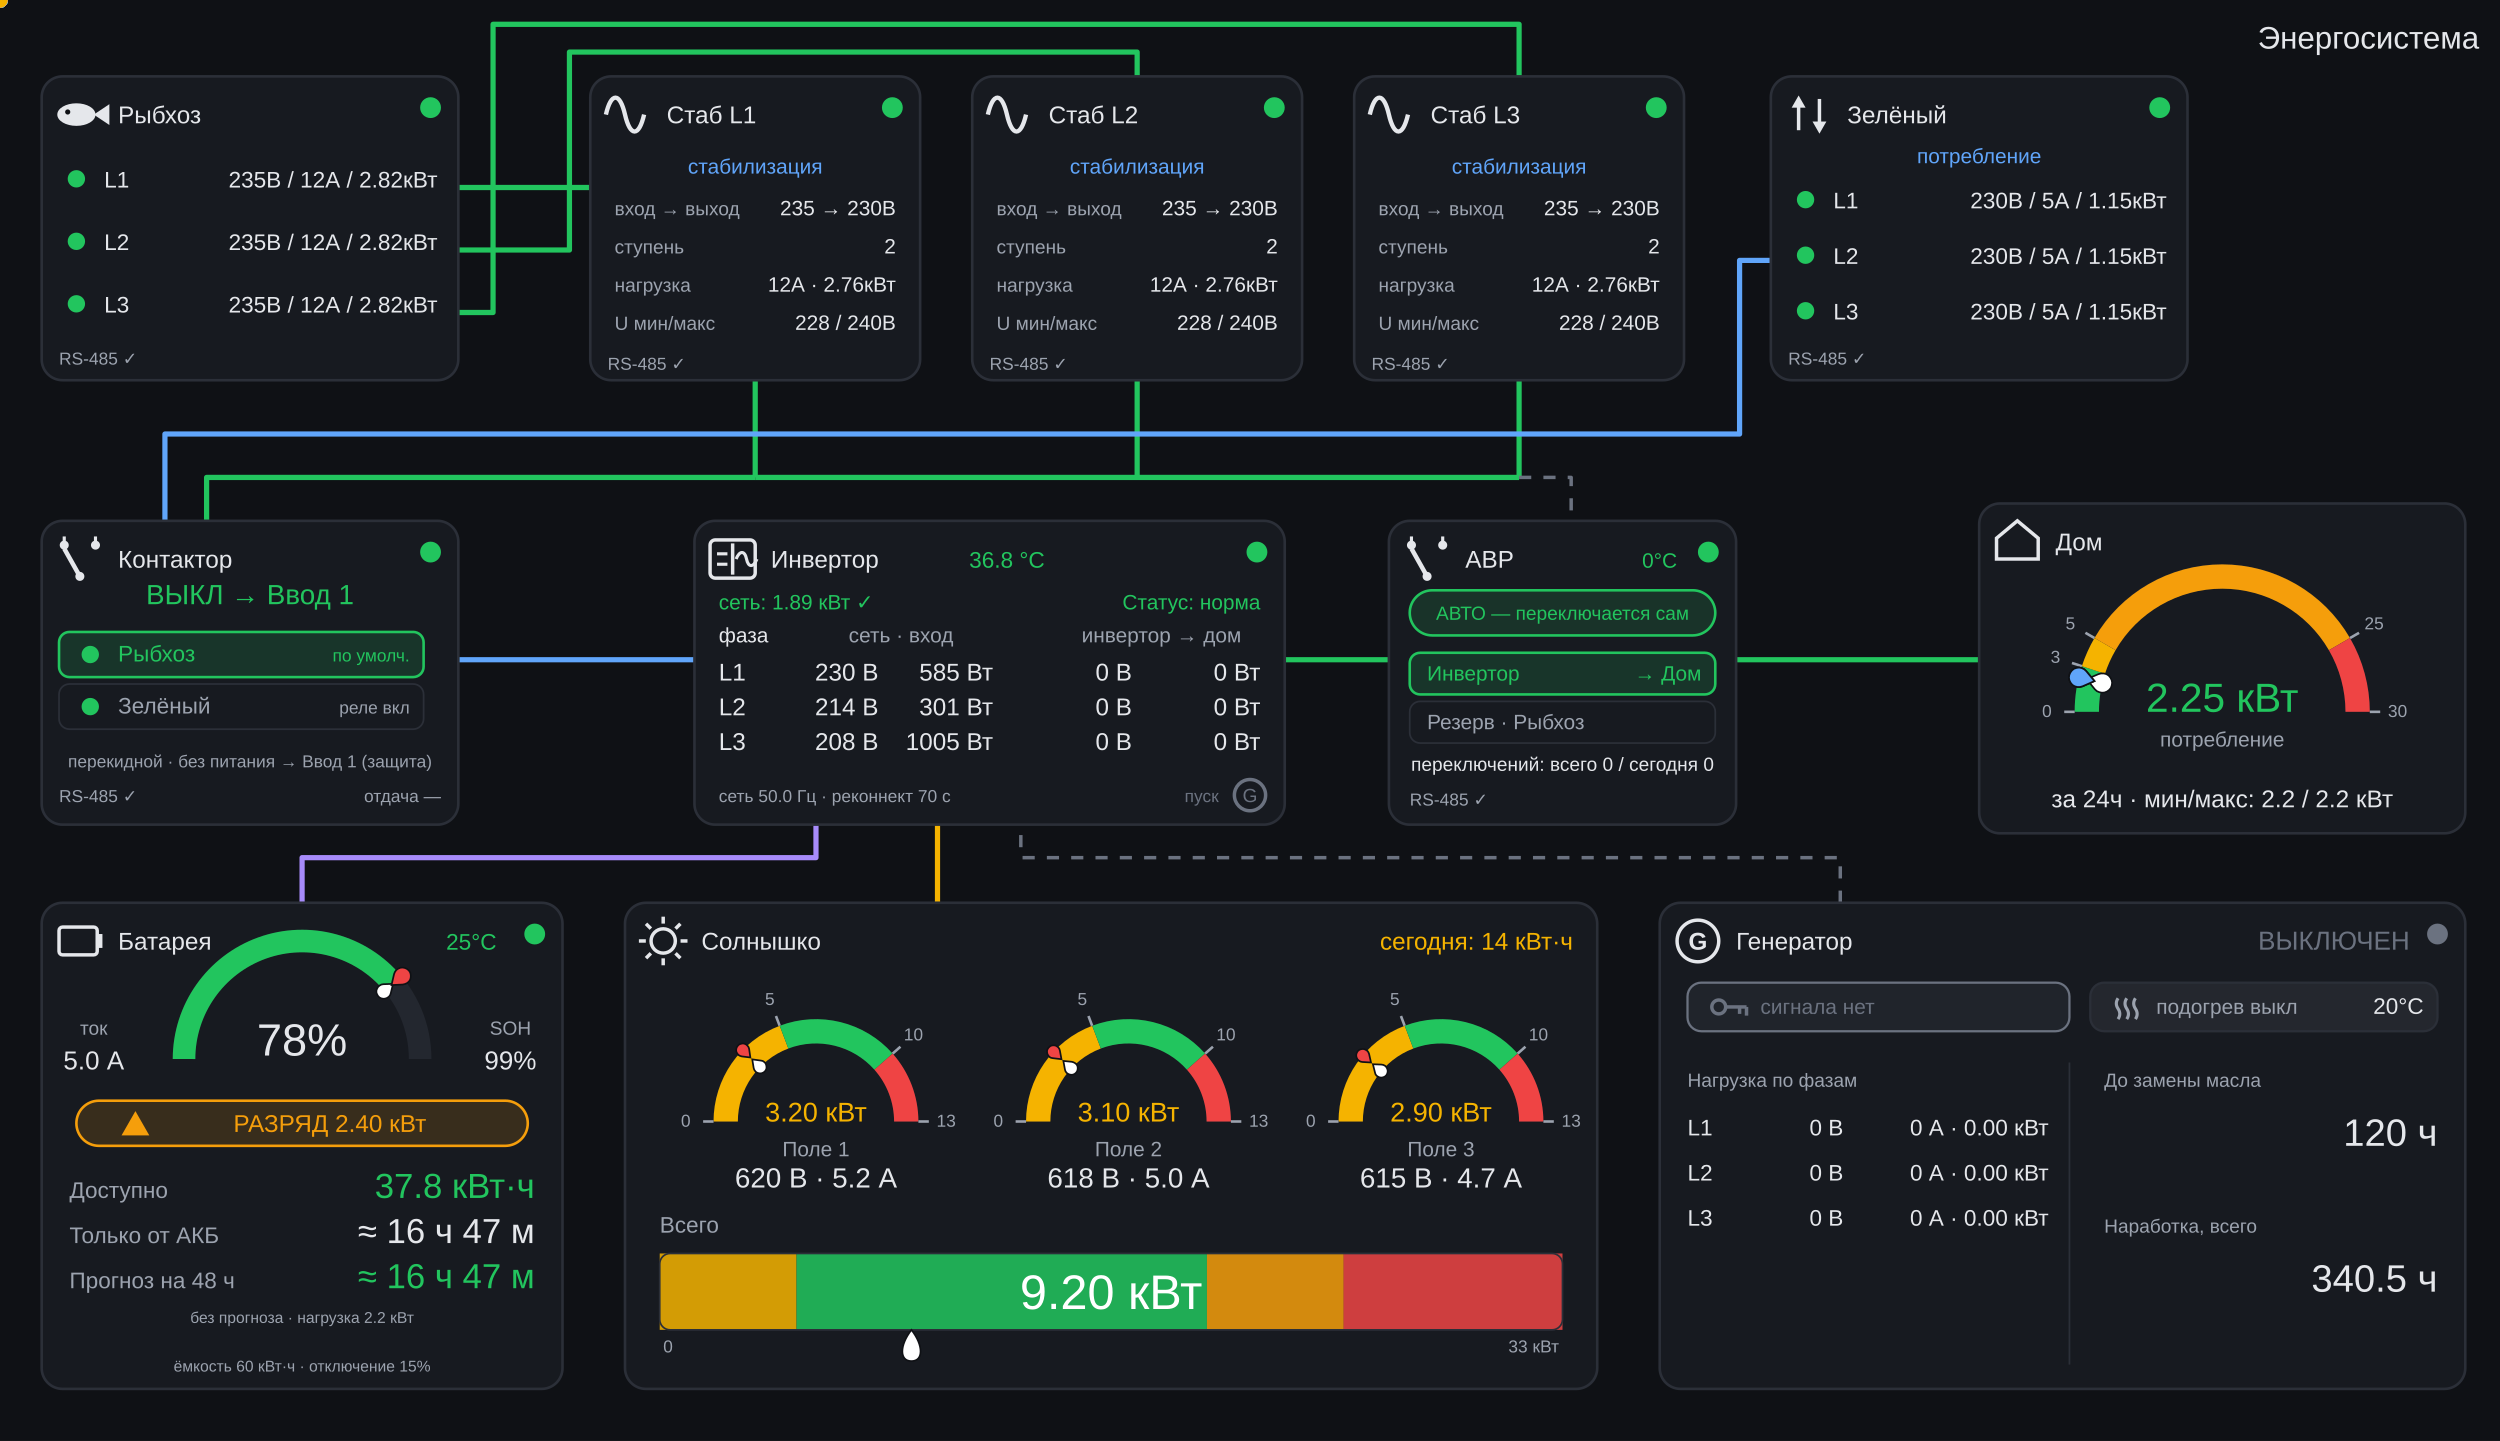
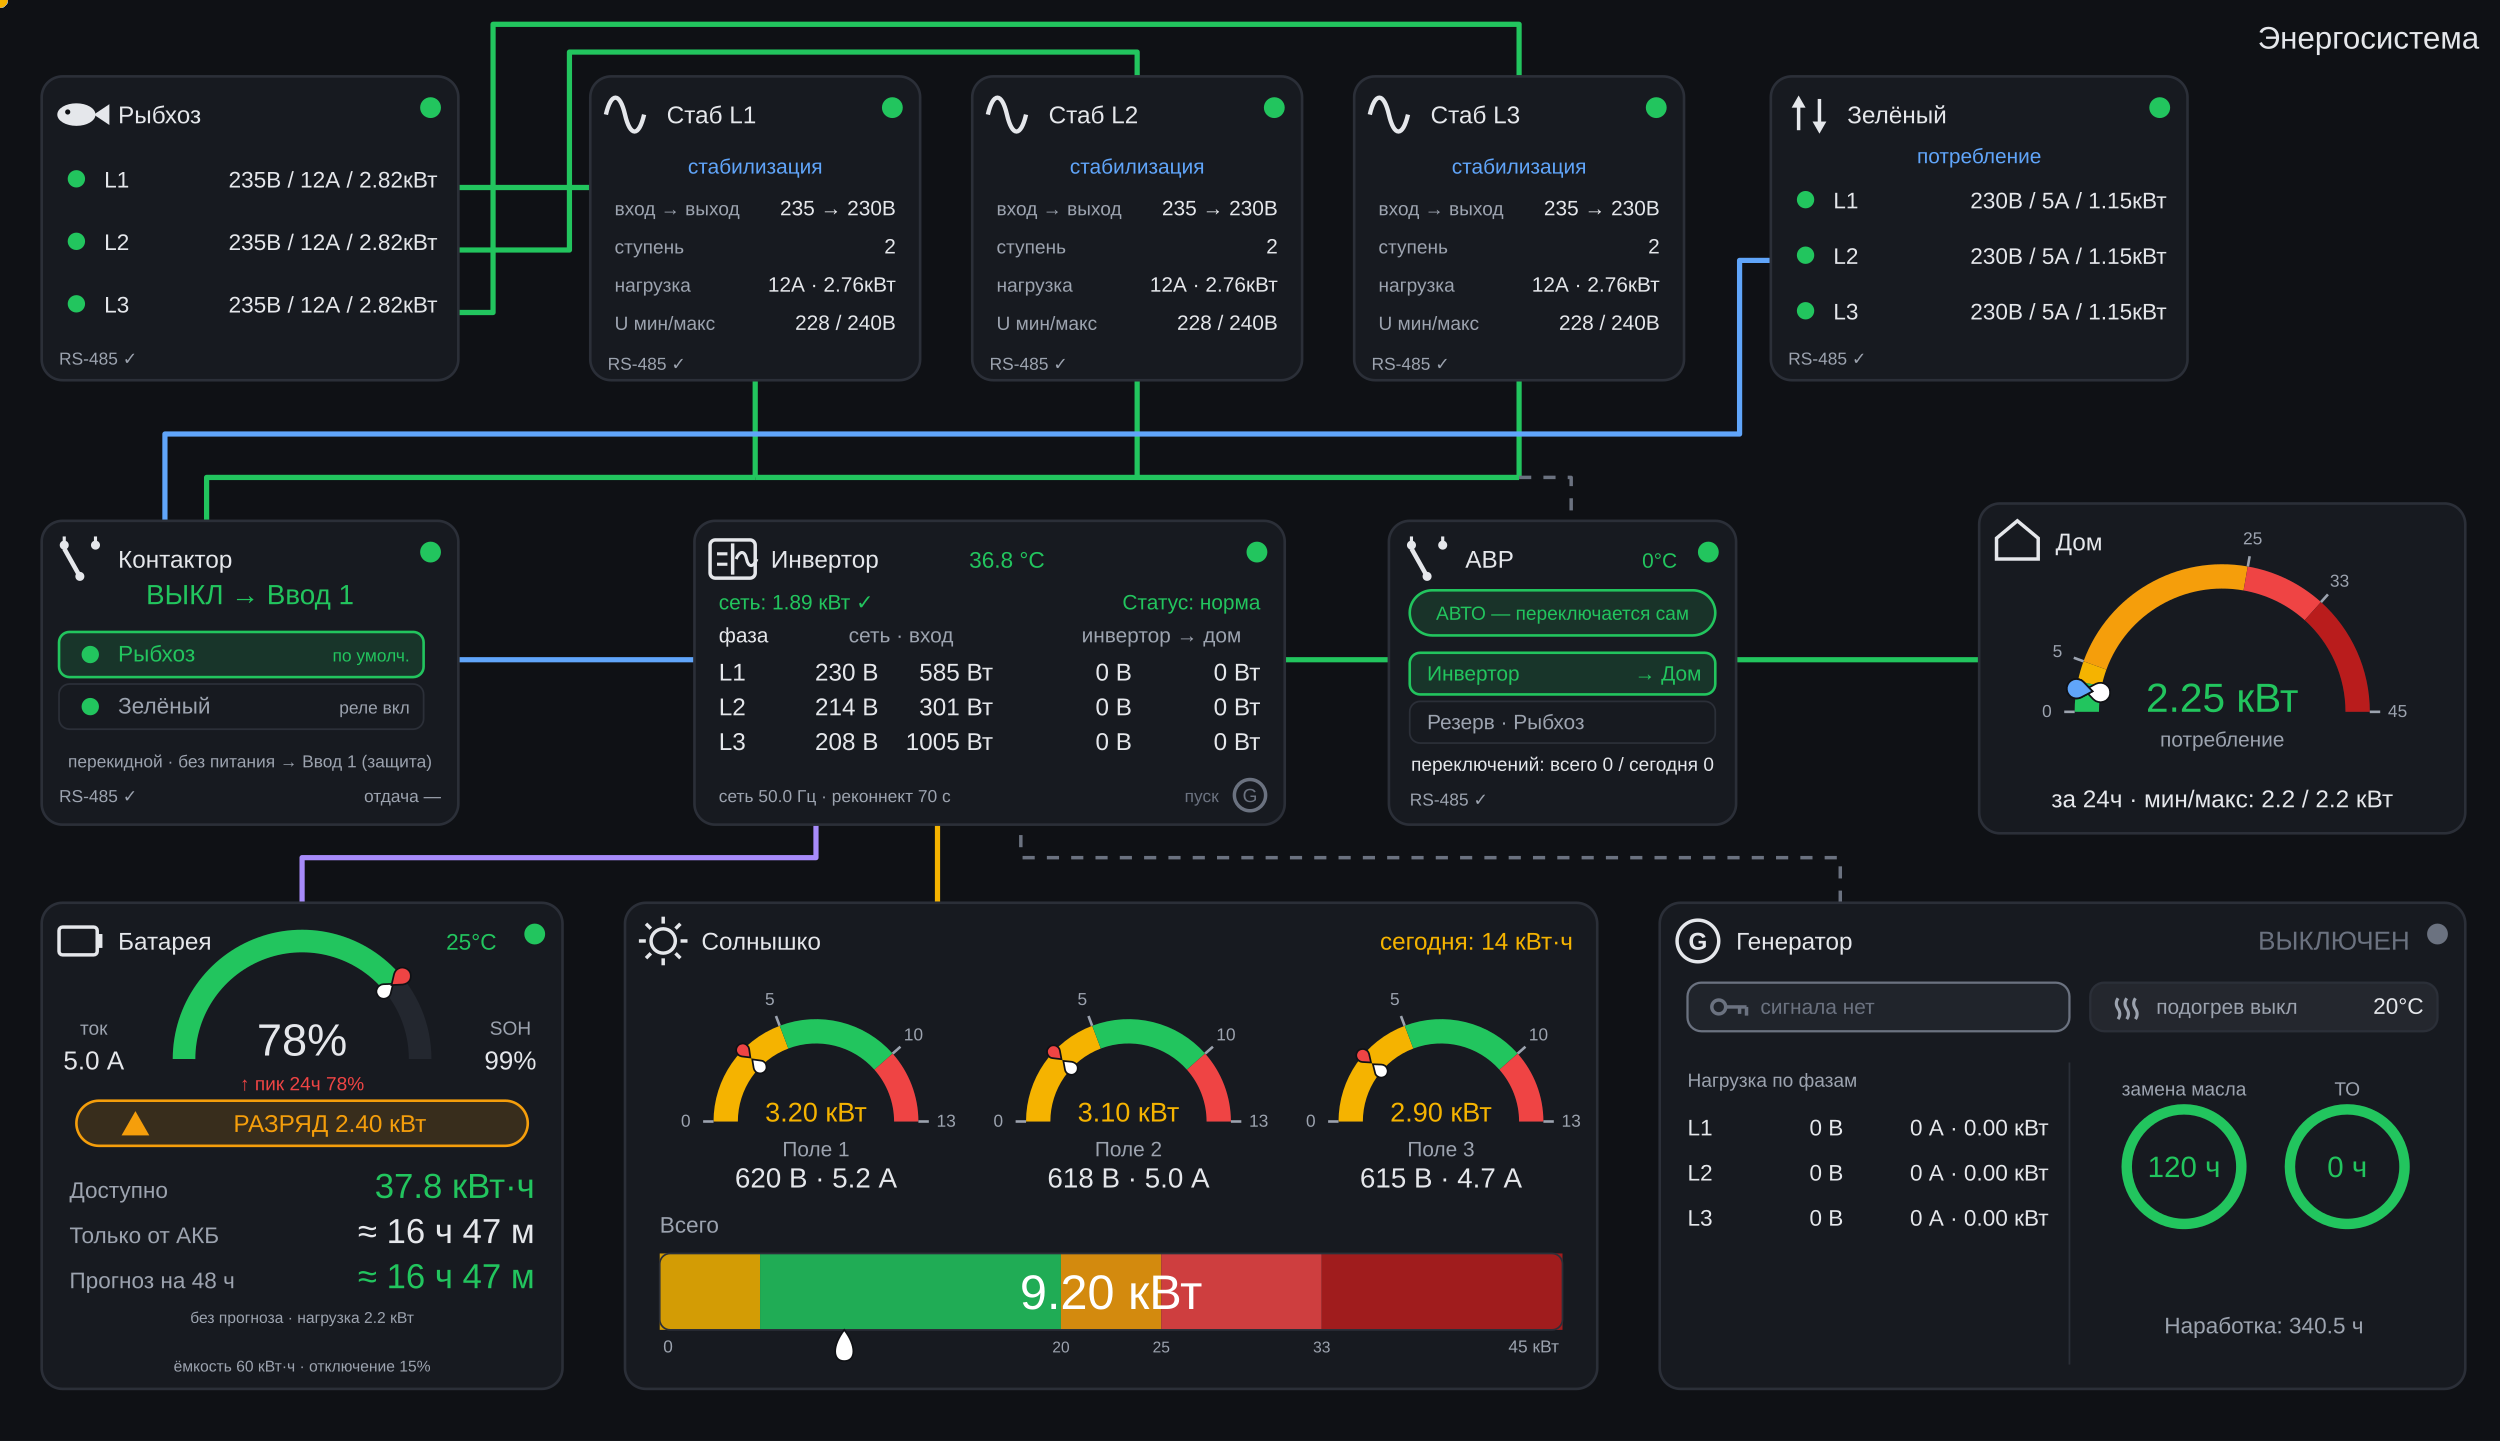
<svg xmlns="http://www.w3.org/2000/svg" viewBox="0 0 1440 830" font-family="Arial,Helvetica,sans-serif">
  <rect x="0" y="0" width="1440" height="830" fill="#0f1115" />
  <text x="1428" y="28" font-size="18" fill="#e5e7eb" text-anchor="end">Энергосистема</text>
  <polyline fill="none" stroke="#22c55e" stroke-width="3" stroke-linejoin="round" points="264,108 340,108 " />
  <circle r="4.5" fill="#22c55e">
    <animateMotion dur="1.46s" repeatCount="indefinite" begin="-0.00s" path="M 264,108 340,108" />
  </circle>
  <polyline fill="none" stroke="#22c55e" stroke-width="3" stroke-linejoin="round" points="264,144 328,144 328,30 655,30 655,44 " />
  <circle r="4.5" fill="#22c55e">
    <animateMotion dur="9.98s" repeatCount="indefinite" begin="-0.00s" path="M 264,144 328,144 328,30 655,30 655,44" />
  </circle>
  <circle r="4.5" fill="#22c55e">
    <animateMotion dur="9.98s" repeatCount="indefinite" begin="-2.00s" path="M 264,144 328,144 328,30 655,30 655,44" />
  </circle>
  <circle r="4.5" fill="#22c55e">
    <animateMotion dur="9.98s" repeatCount="indefinite" begin="-3.99s" path="M 264,144 328,144 328,30 655,30 655,44" />
  </circle>
  <circle r="4.5" fill="#22c55e">
    <animateMotion dur="9.98s" repeatCount="indefinite" begin="-5.99s" path="M 264,144 328,144 328,30 655,30 655,44" />
  </circle>
  <circle r="4.5" fill="#22c55e">
    <animateMotion dur="9.98s" repeatCount="indefinite" begin="-7.98s" path="M 264,144 328,144 328,30 655,30 655,44" />
  </circle>
  <polyline fill="none" stroke="#22c55e" stroke-width="3" stroke-linejoin="round" points="264,180 284,180 284,14 875,14 875,44 " />
  <circle r="4.5" fill="#22c55e">
    <animateMotion dur="15.52s" repeatCount="indefinite" begin="-0.00s" path="M 264,180 284,180 284,14 875,14 875,44" />
  </circle>
  <circle r="4.5" fill="#22c55e">
    <animateMotion dur="15.52s" repeatCount="indefinite" begin="-2.22s" path="M 264,180 284,180 284,14 875,14 875,44" />
  </circle>
  <circle r="4.5" fill="#22c55e">
    <animateMotion dur="15.52s" repeatCount="indefinite" begin="-4.43s" path="M 264,180 284,180 284,14 875,14 875,44" />
  </circle>
  <circle r="4.5" fill="#22c55e">
    <animateMotion dur="15.52s" repeatCount="indefinite" begin="-6.65s" path="M 264,180 284,180 284,14 875,14 875,44" />
  </circle>
  <circle r="4.5" fill="#22c55e">
    <animateMotion dur="15.52s" repeatCount="indefinite" begin="-8.87s" path="M 264,180 284,180 284,14 875,14 875,44" />
  </circle>
  <circle r="4.5" fill="#22c55e">
    <animateMotion dur="15.52s" repeatCount="indefinite" begin="-11.09s" path="M 264,180 284,180 284,14 875,14 875,44" />
  </circle>
  <circle r="4.5" fill="#22c55e">
    <animateMotion dur="15.52s" repeatCount="indefinite" begin="-13.30s" path="M 264,180 284,180 284,14 875,14 875,44" />
  </circle>
  <polyline fill="none" stroke="#22c55e" stroke-width="3" stroke-linejoin="round" points="435,219 435,275 " />
  <circle r="4.5" fill="#22c55e">
    <animateMotion dur="0.92s" repeatCount="indefinite" begin="-0.00s" path="M 435,219 435,275" />
  </circle>
  <polyline fill="none" stroke="#22c55e" stroke-width="3" stroke-linejoin="round" points="655,219 655,275 " />
  <circle r="4.5" fill="#22c55e">
    <animateMotion dur="0.92s" repeatCount="indefinite" begin="-0.00s" path="M 655,219 655,275" />
  </circle>
  <polyline fill="none" stroke="#22c55e" stroke-width="3" stroke-linejoin="round" points="875,219 875,275 " />
  <circle r="4.5" fill="#22c55e">
    <animateMotion dur="0.92s" repeatCount="indefinite" begin="-0.00s" path="M 875,219 875,275" />
  </circle>
  <polyline fill="none" stroke="#22c55e" stroke-width="3" stroke-linejoin="round" points="435,275 875,275 " />
  <polyline fill="none" stroke="#22c55e" stroke-width="3" stroke-linejoin="round" points="435,275 119,275 119,300 " />
  <circle r="4.5" fill="#22c55e">
    <animateMotion dur="5.59s" repeatCount="indefinite" begin="-0.00s" path="M 435,275 119,275 119,300" />
  </circle>
  <circle r="4.5" fill="#22c55e">
    <animateMotion dur="5.59s" repeatCount="indefinite" begin="-1.86s" path="M 435,275 119,275 119,300" />
  </circle>
  <circle r="4.5" fill="#22c55e">
    <animateMotion dur="5.59s" repeatCount="indefinite" begin="-3.73s" path="M 435,275 119,275 119,300" />
  </circle>
  <polyline fill="none" stroke="#6b7280" stroke-width="2" stroke-linejoin="round" stroke-dasharray="7 7" points="875,275 905,275 905,300 " />
  <polyline fill="none" stroke="#60a5fa" stroke-width="3" stroke-linejoin="round" points="1020,150 1002,150 1002,250 95,250 95,300 " />
  <circle r="4.5" fill="#60a5fa">
    <animateMotion dur="20.67s" repeatCount="indefinite" begin="-0.00s" path="M 1020,150 1002,150 1002,250 95,250 95,300" />
  </circle>
  <circle r="4.5" fill="#60a5fa">
    <animateMotion dur="20.67s" repeatCount="indefinite" begin="-2.07s" path="M 1020,150 1002,150 1002,250 95,250 95,300" />
  </circle>
  <circle r="4.5" fill="#60a5fa">
    <animateMotion dur="20.67s" repeatCount="indefinite" begin="-4.13s" path="M 1020,150 1002,150 1002,250 95,250 95,300" />
  </circle>
  <circle r="4.5" fill="#60a5fa">
    <animateMotion dur="20.67s" repeatCount="indefinite" begin="-6.20s" path="M 1020,150 1002,150 1002,250 95,250 95,300" />
  </circle>
  <circle r="4.5" fill="#60a5fa">
    <animateMotion dur="20.67s" repeatCount="indefinite" begin="-8.27s" path="M 1020,150 1002,150 1002,250 95,250 95,300" />
  </circle>
  <circle r="4.5" fill="#60a5fa">
    <animateMotion dur="20.67s" repeatCount="indefinite" begin="-10.34s" path="M 1020,150 1002,150 1002,250 95,250 95,300" />
  </circle>
  <circle r="4.5" fill="#60a5fa">
    <animateMotion dur="20.67s" repeatCount="indefinite" begin="-12.40s" path="M 1020,150 1002,150 1002,250 95,250 95,300" />
  </circle>
  <circle r="4.5" fill="#60a5fa">
    <animateMotion dur="20.67s" repeatCount="indefinite" begin="-14.47s" path="M 1020,150 1002,150 1002,250 95,250 95,300" />
  </circle>
  <circle r="4.5" fill="#60a5fa">
    <animateMotion dur="20.67s" repeatCount="indefinite" begin="-16.54s" path="M 1020,150 1002,150 1002,250 95,250 95,300" />
  </circle>
  <circle r="4.5" fill="#60a5fa">
    <animateMotion dur="20.67s" repeatCount="indefinite" begin="-18.61s" path="M 1020,150 1002,150 1002,250 95,250 95,300" />
  </circle>
  <polyline fill="none" stroke="#60a5fa" stroke-width="3" stroke-linejoin="round" points="264,380 400,380 " />
  <circle r="4.5" fill="#60a5fa">
    <animateMotion dur="2.62s" repeatCount="indefinite" begin="-0.00s" path="M 264,380 400,380" />
  </circle>
  <polyline fill="none" stroke="#22c55e" stroke-width="3" stroke-linejoin="round" points="740,380 800,380 " />
  <circle r="4.5" fill="#22c55e">
    <animateMotion dur="0.86s" repeatCount="indefinite" begin="-0.00s" path="M 740,380 800,380" />
  </circle>
  <polyline fill="none" stroke="#22c55e" stroke-width="3" stroke-linejoin="round" points="1000,380 1140,380 " />
  <circle r="4.5" fill="#22c55e">
    <animateMotion dur="2.30s" repeatCount="indefinite" begin="-0.00s" path="M 1000,380 1140,380" />
  </circle>
  <polyline fill="none" stroke="#a78bfa" stroke-width="3" stroke-linejoin="round" points="174,520 174,494 470,494 470,475 " />
  <circle r="4.5" fill="#a78bfa">
    <animateMotion dur="6.13s" repeatCount="indefinite" begin="-0.00s" path="M 174,520 174,494 470,494 470,475" />
  </circle>
  <circle r="4.5" fill="#a78bfa">
    <animateMotion dur="6.13s" repeatCount="indefinite" begin="-2.04s" path="M 174,520 174,494 470,494 470,475" />
  </circle>
  <circle r="4.5" fill="#a78bfa">
    <animateMotion dur="6.13s" repeatCount="indefinite" begin="-4.09s" path="M 174,520 174,494 470,494 470,475" />
  </circle>
  <polyline fill="none" stroke="#f5b300" stroke-width="3" stroke-linejoin="round" points="540,520 540,475 " />
  <circle r="4.5" fill="#f5b300">
    <animateMotion dur="0.39s" repeatCount="indefinite" begin="-0.00s" path="M 540,520 540,475" />
  </circle>
  <polyline fill="none" stroke="#6b7280" stroke-width="2" stroke-linejoin="round" stroke-dasharray="7 7" points="1060,520 1060,494 588,494 588,475 " />
  <rect x="24" y="44" width="240" height="175" rx="12" fill="#171a20" stroke="#2b2f38" stroke-width="1.5" />
  <g fill="#e5e7eb">
    <ellipse cx="44" cy="66" rx="11" ry="6.5" />
    <polygon points="54,66 63,60 63,72" />
  </g>
  <circle cx="39" cy="64.5" r="1.5" fill="#0f1115" />
  <text x="68" y="71" font-size="14" fill="#e5e7eb" text-anchor="start">Рыбхоз</text>
  <circle cx="248" cy="62" r="6" fill="#22c55e" />
  <circle cx="44" cy="103" r="5" fill="#22c55e" />
  <text x="60" y="108" font-size="13" fill="#e5e7eb" text-anchor="start">L1</text>
  <text x="252" y="108" font-size="13" fill="#e5e7eb" text-anchor="end">235В / 12А / 2.82кВт</text>
  <circle cx="44" cy="139" r="5" fill="#22c55e" />
  <text x="60" y="144" font-size="13" fill="#e5e7eb" text-anchor="start">L2</text>
  <text x="252" y="144" font-size="13" fill="#e5e7eb" text-anchor="end">235В / 12А / 2.82кВт</text>
  <circle cx="44" cy="175" r="5" fill="#22c55e" />
  <text x="60" y="180" font-size="13" fill="#e5e7eb" text-anchor="start">L3</text>
  <text x="252" y="180" font-size="13" fill="#e5e7eb" text-anchor="end">235В / 12А / 2.82кВт</text>
  <text x="34" y="210" font-size="10" fill="#9ca3af" text-anchor="start">RS-485 ✓</text>
  <rect x="340" y="44" width="190" height="175" rx="12" fill="#171a20" stroke="#2b2f38" stroke-width="1.5" />
  <path d="M 349 66 c 3,-13 8,-13 11,0 c 3,13 8,13 11,0" fill="none" stroke="#e5e7eb" stroke-width="2.5" />
  <text x="384" y="71" font-size="14" fill="#e5e7eb" text-anchor="start">Стаб L1</text>
  <circle cx="514" cy="62" r="6" fill="#22c55e" />
  <text x="350" y="213" font-size="10" fill="#9ca3af" text-anchor="start">RS-485 ✓</text>
  <text x="435" y="100" font-size="12" fill="#60a5fa" text-anchor="middle">стабилизация</text>
  <text x="354" y="124" font-size="11" fill="#9ca3af" text-anchor="start">вход → выход</text>
  <text x="516" y="124" font-size="12" fill="#e5e7eb" text-anchor="end">235 → 230В</text>
  <text x="354" y="146" font-size="11" fill="#9ca3af" text-anchor="start">ступень</text>
  <text x="516" y="146" font-size="12" fill="#e5e7eb" text-anchor="end">2</text>
  <text x="354" y="168" font-size="11" fill="#9ca3af" text-anchor="start">нагрузка</text>
  <text x="516" y="168" font-size="12" fill="#e5e7eb" text-anchor="end">12А · 2.76кВт</text>
  <text x="354" y="190" font-size="11" fill="#9ca3af" text-anchor="start">U мин/макс</text>
  <text x="516" y="190" font-size="12" fill="#e5e7eb" text-anchor="end">228 / 240В</text>
  <rect x="560" y="44" width="190" height="175" rx="12" fill="#171a20" stroke="#2b2f38" stroke-width="1.5" />
  <path d="M 569 66 c 3,-13 8,-13 11,0 c 3,13 8,13 11,0" fill="none" stroke="#e5e7eb" stroke-width="2.5" />
  <text x="604" y="71" font-size="14" fill="#e5e7eb" text-anchor="start">Стаб L2</text>
  <circle cx="734" cy="62" r="6" fill="#22c55e" />
  <text x="570" y="213" font-size="10" fill="#9ca3af" text-anchor="start">RS-485 ✓</text>
  <text x="655" y="100" font-size="12" fill="#60a5fa" text-anchor="middle">стабилизация</text>
  <text x="574" y="124" font-size="11" fill="#9ca3af" text-anchor="start">вход → выход</text>
  <text x="736" y="124" font-size="12" fill="#e5e7eb" text-anchor="end">235 → 230В</text>
  <text x="574" y="146" font-size="11" fill="#9ca3af" text-anchor="start">ступень</text>
  <text x="736" y="146" font-size="12" fill="#e5e7eb" text-anchor="end">2</text>
  <text x="574" y="168" font-size="11" fill="#9ca3af" text-anchor="start">нагрузка</text>
  <text x="736" y="168" font-size="12" fill="#e5e7eb" text-anchor="end">12А · 2.76кВт</text>
  <text x="574" y="190" font-size="11" fill="#9ca3af" text-anchor="start">U мин/макс</text>
  <text x="736" y="190" font-size="12" fill="#e5e7eb" text-anchor="end">228 / 240В</text>
  <rect x="780" y="44" width="190" height="175" rx="12" fill="#171a20" stroke="#2b2f38" stroke-width="1.5" />
  <path d="M 789 66 c 3,-13 8,-13 11,0 c 3,13 8,13 11,0" fill="none" stroke="#e5e7eb" stroke-width="2.5" />
  <text x="824" y="71" font-size="14" fill="#e5e7eb" text-anchor="start">Стаб L3</text>
  <circle cx="954" cy="62" r="6" fill="#22c55e" />
  <text x="790" y="213" font-size="10" fill="#9ca3af" text-anchor="start">RS-485 ✓</text>
  <text x="875" y="100" font-size="12" fill="#60a5fa" text-anchor="middle">стабилизация</text>
  <text x="794" y="124" font-size="11" fill="#9ca3af" text-anchor="start">вход → выход</text>
  <text x="956" y="124" font-size="12" fill="#e5e7eb" text-anchor="end">235 → 230В</text>
  <text x="794" y="146" font-size="11" fill="#9ca3af" text-anchor="start">ступень</text>
  <text x="956" y="146" font-size="12" fill="#e5e7eb" text-anchor="end">2</text>
  <text x="794" y="168" font-size="11" fill="#9ca3af" text-anchor="start">нагрузка</text>
  <text x="956" y="168" font-size="12" fill="#e5e7eb" text-anchor="end">12А · 2.76кВт</text>
  <text x="794" y="190" font-size="11" fill="#9ca3af" text-anchor="start">U мин/макс</text>
  <text x="956" y="190" font-size="12" fill="#e5e7eb" text-anchor="end">228 / 240В</text>
  <rect x="1020" y="44" width="240" height="175" rx="12" fill="#171a20" stroke="#2b2f38" stroke-width="1.5" />
  <line x1="1036" y1="75" x2="1036" y2="60" stroke="#e5e7eb" stroke-width="2" />
  <polygon points="1036,55 1032,62 1040,62" fill="#e5e7eb" />
  <line x1="1048" y1="57" x2="1048" y2="72" stroke="#e5e7eb" stroke-width="2" />
  <polygon points="1048,77 1052,70 1044,70" fill="#e5e7eb" />
  <text x="1064" y="71" font-size="14" fill="#e5e7eb" text-anchor="start">Зелёный</text>
  <circle cx="1244" cy="62" r="6" fill="#22c55e" />
  <text x="1140" y="94" font-size="12" fill="#60a5fa" text-anchor="middle">потребление</text>
  <circle cx="1040" cy="115" r="5" fill="#22c55e" />
  <text x="1056" y="120" font-size="13" fill="#e5e7eb" text-anchor="start">L1</text>
  <text x="1248" y="120" font-size="13" fill="#e5e7eb" text-anchor="end">230В / 5А / 1.15кВт</text>
  <circle cx="1040" cy="147" r="5" fill="#22c55e" />
  <text x="1056" y="152" font-size="13" fill="#e5e7eb" text-anchor="start">L2</text>
  <text x="1248" y="152" font-size="13" fill="#e5e7eb" text-anchor="end">230В / 5А / 1.15кВт</text>
  <circle cx="1040" cy="179" r="5" fill="#22c55e" />
  <text x="1056" y="184" font-size="13" fill="#e5e7eb" text-anchor="start">L3</text>
  <text x="1248" y="184" font-size="13" fill="#e5e7eb" text-anchor="end">230В / 5А / 1.15кВт</text>
  <text x="1030" y="210" font-size="10" fill="#9ca3af" text-anchor="start">RS-485 ✓</text>
  <rect x="24" y="300" width="240" height="175" rx="12" fill="#171a20" stroke="#2b2f38" stroke-width="1.5" />
  <circle cx="37" cy="314" r="2.6" fill="#e5e7eb" />
  <circle cx="55" cy="314" r="2.6" fill="#e5e7eb" />
  <circle cx="46" cy="332" r="2.6" fill="#e5e7eb" />
  <line x1="37" y1="314" x2="37" y2="309" stroke="#e5e7eb" stroke-width="1.8" />
  <line x1="55" y1="314" x2="55" y2="309" stroke="#e5e7eb" stroke-width="1.8" />
  <line x1="46" y1="332" x2="37" y2="316" stroke="#e5e7eb" stroke-width="2.6" />
  <text x="68" y="327" font-size="14" fill="#e5e7eb" text-anchor="start">Контактор</text>
  <circle cx="248" cy="318" r="6" fill="#22c55e" />
  <text x="144" y="348" font-size="16" fill="#22c55e" text-anchor="middle">ВЫКЛ → Ввод 1</text>
  <rect x="34" y="364" width="210" height="26" rx="6" fill="#22c55e" fill-opacity="0.16" stroke="#22c55e" stroke-width="1.5" />
  <circle cx="52" cy="377" r="5" fill="#22c55e" />
  <text x="68" y="381" font-size="13" fill="#22c55e" text-anchor="start">Рыбхоз</text>
  <text x="236" y="381" font-size="10" fill="#22c55e" text-anchor="end">по умолч.</text>
  <rect x="34" y="394" width="210" height="26" rx="6" fill="none" stroke="#2b2f38" stroke-width="1" />
  <circle cx="52" cy="407" r="5" fill="#22c55e" />
  <text x="68" y="411" font-size="13" fill="#9ca3af" text-anchor="start">Зелёный</text>
  <text x="236" y="411" font-size="10" fill="#9ca3af" text-anchor="end">реле вкл</text>
  <text x="144" y="442" font-size="10" fill="#9ca3af" text-anchor="middle">перекидной · без питания → Ввод 1 (защита)</text>
  <text x="34" y="462" font-size="10" fill="#9ca3af" text-anchor="start">RS-485 ✓</text>
  <text x="254" y="462" font-size="10" fill="#9ca3af" text-anchor="end">отдача —</text>
  <rect x="400" y="300" width="340" height="175" rx="12" fill="#171a20" stroke="#2b2f38" stroke-width="1.5" />
  <rect x="409" y="311" width="26" height="22" rx="3" fill="none" stroke="#e5e7eb" stroke-width="2" />
  <line x1="422" y1="313" x2="422" y2="331" stroke="#e5e7eb" stroke-width="2" />
  <path d="M 424 322 c 2,-5 5,-5 6,0 c 1,5 4,5 6,0" fill="none" stroke="#e5e7eb" stroke-width="1.8" />
  <line x1="413" y1="319" x2="419" y2="319" stroke="#e5e7eb" stroke-width="1.8" />
  <line x1="413" y1="325" x2="419" y2="325" stroke="#e5e7eb" stroke-width="1.8" />
  <text x="444" y="327" font-size="14" fill="#e5e7eb" text-anchor="start">Инвертор</text>
  <circle cx="724" cy="318" r="6" fill="#22c55e" />
  <text x="580" y="327" font-size="13" fill="#22c55e" text-anchor="middle">36.8 °C</text>
  <text x="414" y="351" font-size="12" fill="#22c55e" text-anchor="start">сеть: 1.89 кВт ✓</text>
  <text x="726" y="351" font-size="12" fill="#22c55e" text-anchor="end">Статус: норма</text>
  <text x="414" y="370" font-size="12" fill="#e5e7eb" text-anchor="start">фаза</text>
  <text x="519" y="370" font-size="12" fill="#9ca3af" text-anchor="middle">сеть · вход</text>
  <text x="669" y="370" font-size="12" fill="#9ca3af" text-anchor="middle">инвертор → дом</text>
  <text x="414" y="392" font-size="14" fill="#e5e7eb" text-anchor="start">L1</text>
  <text x="506" y="392" font-size="14" fill="#e5e7eb" text-anchor="end">230 В</text>
  <text x="572" y="392" font-size="14" fill="#e5e7eb" text-anchor="end">585 Вт</text>
  <text x="652" y="392" font-size="14" fill="#e5e7eb" text-anchor="end">0 В</text>
  <text x="726" y="392" font-size="14" fill="#e5e7eb" text-anchor="end">0 Вт</text>
  <text x="414" y="412" font-size="14" fill="#e5e7eb" text-anchor="start">L2</text>
  <text x="506" y="412" font-size="14" fill="#e5e7eb" text-anchor="end">214 В</text>
  <text x="572" y="412" font-size="14" fill="#e5e7eb" text-anchor="end">301 Вт</text>
  <text x="652" y="412" font-size="14" fill="#e5e7eb" text-anchor="end">0 В</text>
  <text x="726" y="412" font-size="14" fill="#e5e7eb" text-anchor="end">0 Вт</text>
  <text x="414" y="432" font-size="14" fill="#e5e7eb" text-anchor="start">L3</text>
  <text x="506" y="432" font-size="14" fill="#e5e7eb" text-anchor="end">208 В</text>
  <text x="572" y="432" font-size="14" fill="#e5e7eb" text-anchor="end">1005 Вт</text>
  <text x="652" y="432" font-size="14" fill="#e5e7eb" text-anchor="end">0 В</text>
  <text x="726" y="432" font-size="14" fill="#e5e7eb" text-anchor="end">0 Вт</text>
  <text x="414" y="462" font-size="10" fill="#9ca3af" text-anchor="start">сеть 50.0 Гц · реконнект 70 с</text>
  <text x="702" y="462" font-size="10" fill="#6b7280" text-anchor="end">пуск</text>
  <circle cx="720" cy="458" r="9" fill="none" stroke="#6b7280" stroke-width="2" />
  <text x="720" y="462" font-size="11" fill="#6b7280" text-anchor="middle">G</text>
  <rect x="800" y="300" width="200" height="175" rx="12" fill="#171a20" stroke="#2b2f38" stroke-width="1.5" />
  <circle cx="813" cy="314" r="2.6" fill="#e5e7eb" />
  <circle cx="831" cy="314" r="2.6" fill="#e5e7eb" />
  <circle cx="822" cy="332" r="2.6" fill="#e5e7eb" />
  <line x1="813" y1="314" x2="813" y2="309" stroke="#e5e7eb" stroke-width="1.8" />
  <line x1="831" y1="314" x2="831" y2="309" stroke="#e5e7eb" stroke-width="1.8" />
  <line x1="822" y1="332" x2="813" y2="316" stroke="#e5e7eb" stroke-width="2.6" />
  <text x="844" y="327" font-size="14" fill="#e5e7eb" text-anchor="start">АВР</text>
  <circle cx="984" cy="318" r="6" fill="#22c55e" />
  <text x="966" y="327" font-size="12" fill="#22c55e" text-anchor="end">0°C</text>
  <rect x="812" y="340" width="176" height="26" rx="13" fill="#22c55e" fill-opacity="0.15" stroke="#22c55e" stroke-width="1.5" />
  <text x="900" y="357" font-size="11" fill="#22c55e" text-anchor="middle">АВТО — переключается сам</text>
  <rect x="812" y="376" width="176" height="24" rx="6" fill="#22c55e" fill-opacity="0.16" stroke="#22c55e" stroke-width="1.5" />
  <text x="822" y="392" font-size="12" fill="#22c55e" text-anchor="start">Инвертор</text>
  <text x="980" y="392" font-size="12" fill="#22c55e" text-anchor="end">→ Дом</text>
  <rect x="812" y="404" width="176" height="24" rx="6" fill="none" stroke="#2b2f38" stroke-width="1" />
  <text x="822" y="420" font-size="12" fill="#9ca3af" text-anchor="start">Резерв · Рыбхоз</text>
  <text x="900" y="444" font-size="11" fill="#e5e7eb" text-anchor="middle">переключений: всего 0 / сегодня 0</text>
  <text x="812" y="464" font-size="10" fill="#9ca3af" text-anchor="start">RS-485 ✓</text>
  <rect x="1140" y="290" width="280" height="190" rx="12" fill="#171a20" stroke="#2b2f38" stroke-width="1.5" />
  <path d="M 1150 322 L 1150 310 L 1162 300 L 1174 310 L 1174 322 Z" fill="none" stroke="#e5e7eb" stroke-width="2" />
  <text x="1184" y="317" font-size="14" fill="#e5e7eb" text-anchor="start">Дом</text>
  <path fill="none" stroke="#23272f" stroke-width="14" stroke-linecap="butt" d="M 1202.0 410.0 A 78 78 0 0 1 1358.0 410.0" />
-   <path fill="none" stroke="#22c55e" stroke-width="14" stroke-linecap="butt" d="M 1202.0 410.0 A 78 78 0 0 1 1205.8 385.9" />
-   <path fill="none" stroke="#f5b300" stroke-width="14" stroke-linecap="butt" d="M 1205.8 385.9 A 78 78 0 0 1 1212.5 371.0" />
-   <path fill="none" stroke="#f59e0b" stroke-width="14" stroke-linecap="butt" d="M 1212.5 371.0 A 78 78 0 0 1 1347.5 371.0" />
-   <path fill="none" stroke="#ef4444" stroke-width="14" stroke-linecap="butt" d="M 1347.5 371.0 A 78 78 0 0 1 1358.0 410.0" />
-   <path d="M 1201.9,391.2 L 1208.7,388.3 L 1210.2,387.9 L 1211.8,387.9 L 1213.3,388.3 L 1214.6,389.1 L 1215.6,390.3 L 1216.3,391.7 L 1216.6,393.2 L 1216.4,394.7 L 1215.9,396.2 L 1214.9,397.4 L 1213.7,398.3 L 1212.2,398.9 L 1210.7,399.0 L 1209.2,398.7 L 1207.8,398.1 L 1206.6,397.0 Z" fill="#ffffff" stroke="#0f1115" stroke-width="1" />
+   <path fill="none" stroke="#22c55e" stroke-width="14" stroke-linecap="butt" d="M 1202.0 410.0 A 78 78 0 0 1 1203.7 393.8" />
+   <path fill="none" stroke="#f5b300" stroke-width="14" stroke-linecap="butt" d="M 1203.7 393.8 A 78 78 0 0 1 1206.7 383.3" />
+   <path fill="none" stroke="#f59e0b" stroke-width="14" stroke-linecap="butt" d="M 1206.7 383.3 A 78 78 0 0 1 1293.5 333.2" />
+   <path fill="none" stroke="#ef4444" stroke-width="14" stroke-linecap="butt" d="M 1293.5 333.2 A 78 78 0 0 1 1332.2 352.0" />
+   <path fill="none" stroke="#b91c1c" stroke-width="14" stroke-linecap="butt" d="M 1332.2 352.0 A 78 78 0 0 1 1358.0 410.0" />
+   <path d="M 1200.6,397.4 L 1207.2,393.9 L 1208.7,393.4 L 1210.3,393.3 L 1211.8,393.6 L 1213.1,394.3 L 1214.3,395.4 L 1215.1,396.7 L 1215.4,398.2 L 1215.4,399.8 L 1215.0,401.3 L 1214.1,402.6 L 1213.0,403.6 L 1211.6,404.2 L 1210.0,404.5 L 1208.5,404.3 L 1207.1,403.8 L 1205.8,402.8 Z" fill="#ffffff" stroke="#0f1115" stroke-width="1" />
  <text x="1280" y="410" font-size="23.4" fill="#22c55e" text-anchor="middle">2.25 кВт</text>
  <text x="1280" y="430" font-size="12" fill="#9ca3af" text-anchor="middle">потребление</text>
  <polyline fill="none" stroke="#9ca3af" stroke-width="1.5" stroke-linejoin="round" points="1195,410 1189,410 " />
  <text x="1179" y="413" font-size="10" fill="#9ca3af" text-anchor="middle">0</text>
-   <polyline fill="none" stroke="#9ca3af" stroke-width="1.5" stroke-linejoin="round" points="1199.16,383.734 1193.454,381.879 " />
-   <text x="1183.943" y="381.789" font-size="10" fill="#9ca3af" text-anchor="middle">3</text>
-   <polyline fill="none" stroke="#9ca3af" stroke-width="1.5" stroke-linejoin="round" points="1206.388,367.5 1201.192,364.5 " />
-   <text x="1192.531" y="362.5" font-size="10" fill="#9ca3af" text-anchor="middle">5</text>
-   <polyline fill="none" stroke="#9ca3af" stroke-width="1.5" stroke-linejoin="round" points="1353.612,367.5 1358.808,364.5 " />
-   <text x="1367.469" y="362.5" font-size="10" fill="#9ca3af" text-anchor="middle">25</text>
+   <polyline fill="none" stroke="#9ca3af" stroke-width="1.5" stroke-linejoin="round" points="1200.126,380.928 1194.488,378.876 " />
+   <text x="1185.091" y="378.456" font-size="10" fill="#9ca3af" text-anchor="middle">5</text>
+   <polyline fill="none" stroke="#9ca3af" stroke-width="1.5" stroke-linejoin="round" points="1294.76,326.291 1295.802,320.382 " />
+   <text x="1297.538" y="313.534" font-size="10" fill="#9ca3af" text-anchor="middle">25</text>
+   <polyline fill="none" stroke="#9ca3af" stroke-width="1.5" stroke-linejoin="round" points="1336.876,346.833 1340.891,342.374 " />
+   <text x="1347.582" y="337.942" font-size="10" fill="#9ca3af" text-anchor="middle">33</text>
  <polyline fill="none" stroke="#9ca3af" stroke-width="1.5" stroke-linejoin="round" points="1365,410 1371,410 " />
-   <text x="1381" y="413" font-size="10" fill="#9ca3af" text-anchor="middle">30</text>
-   <path d="M 1206.4,392.3 L 1199.6,395.3 L 1198.1,395.7 L 1196.5,395.7 L 1195.0,395.3 L 1193.7,394.5 L 1192.7,393.3 L 1192.0,391.9 L 1191.7,390.4 L 1191.9,388.8 L 1192.5,387.4 L 1193.4,386.2 L 1194.6,385.2 L 1196.1,384.7 L 1197.6,384.5 L 1199.1,384.8 L 1200.5,385.5 L 1201.7,386.6 Z" fill="#ef4444" stroke="#0f1115" stroke-width="1" />
-   <path d="M 1206.4,392.3 L 1199.6,395.3 L 1198.1,395.7 L 1196.5,395.7 L 1195.0,395.3 L 1193.7,394.5 L 1192.7,393.3 L 1192.0,391.9 L 1191.7,390.4 L 1191.9,388.8 L 1192.5,387.4 L 1193.4,386.2 L 1194.6,385.2 L 1196.1,384.7 L 1197.6,384.5 L 1199.1,384.8 L 1200.5,385.5 L 1201.7,386.6 Z" fill="#60a5fa" stroke="#0f1115" stroke-width="1" />
+   <text x="1381" y="413" font-size="10" fill="#9ca3af" text-anchor="middle">45</text>
+   <path d="M 1205.3,398.2 L 1198.7,401.7 L 1197.2,402.2 L 1195.7,402.3 L 1194.2,402.0 L 1192.8,401.3 L 1191.7,400.2 L 1190.9,398.9 L 1190.5,397.4 L 1190.5,395.8 L 1191.0,394.3 L 1191.8,393.0 L 1193.0,392.0 L 1194.4,391.3 L 1195.9,391.1 L 1197.4,391.3 L 1198.9,391.8 L 1200.1,392.8 Z" fill="#ef4444" stroke="#0f1115" stroke-width="1" />
+   <path d="M 1205.3,398.2 L 1198.7,401.7 L 1197.2,402.2 L 1195.7,402.3 L 1194.2,402.0 L 1192.8,401.3 L 1191.7,400.2 L 1190.9,398.9 L 1190.5,397.4 L 1190.5,395.8 L 1191.0,394.3 L 1191.8,393.0 L 1193.0,392.0 L 1194.4,391.3 L 1195.9,391.1 L 1197.4,391.3 L 1198.9,391.8 L 1200.1,392.8 Z" fill="#60a5fa" stroke="#0f1115" stroke-width="1" />
  <text x="1280" y="465" font-size="14" fill="#e5e7eb" text-anchor="middle">за 24ч · мин/макс: 2.2 / 2.2 кВт</text>
  <rect x="24" y="520" width="300" height="280" rx="12" fill="#171a20" stroke="#2b2f38" stroke-width="1.5" />
  <rect x="34" y="534" width="22" height="16" rx="2" fill="none" stroke="#e5e7eb" stroke-width="2" />
  <rect x="56" y="538" width="3" height="8" fill="#e5e7eb" />
  <text x="68" y="547" font-size="14" fill="#e5e7eb" text-anchor="start">Батарея</text>
  <circle cx="308" cy="538" r="6" fill="#22c55e" />
  <text x="286" y="547" font-size="13" fill="#22c55e" text-anchor="end">25°C</text>
  <path fill="none" stroke="#23272f" stroke-width="13" stroke-linecap="butt" d="M 106.0 610.0 A 68 68 0 0 1 242.0 610.0" />
  <path fill="none" stroke="#22c55e" stroke-width="13" stroke-linecap="butt" d="M 106.0 610.0 A 68 68 0 0 1 226.4 566.7" />
  <path d="M 226.4,566.7 L 225.1,572.1 L 224.7,573.2 L 224.0,574.1 L 223.0,574.8 L 221.9,575.2 L 220.8,575.3 L 219.7,575.1 L 218.6,574.6 L 217.8,573.8 L 217.2,572.8 L 216.8,571.7 L 216.8,570.5 L 217.2,569.4 L 217.8,568.4 L 218.6,567.7 L 219.7,567.1 L 220.8,566.9 Z" fill="#ffffff" stroke="#0f1115" stroke-width="1" />
  <path d="M 225.5,567.4 L 227.0,561.0 L 227.5,559.8 L 228.3,558.7 L 229.4,557.9 L 230.7,557.4 L 232.0,557.3 L 233.4,557.6 L 234.6,558.2 L 235.6,559.1 L 236.3,560.2 L 236.6,561.5 L 236.6,562.9 L 236.3,564.2 L 235.6,565.3 L 234.6,566.2 L 233.3,566.8 L 232.0,567.1 Z" fill="#ef4444" stroke="#0f1115" stroke-width="1" />
  <text x="174" y="608" font-size="26" fill="#e5e7eb" text-anchor="middle">78%</text>
+   <text x="174" y="628" font-size="11" fill="#ef4444" text-anchor="middle">↑ пик 24ч 78%</text>
  <text x="54" y="596" font-size="11" fill="#9ca3af" text-anchor="middle">ток</text>
  <text x="54" y="616" font-size="15" fill="#e5e7eb" text-anchor="middle">5.0 А</text>
  <text x="294" y="596" font-size="11" fill="#9ca3af" text-anchor="middle">SOH</text>
  <text x="294" y="616" font-size="15" fill="#e5e7eb" text-anchor="middle">99%</text>
  <rect x="44" y="634" width="260" height="26" rx="13" fill="#f59e0b" fill-opacity="0.15" stroke="#f59e0b" stroke-width="1.5" />
  <polygon points="70,654 78,640 86,654" fill="#f59e0b" />
  <text x="190" y="652" font-size="14" fill="#f59e0b" text-anchor="middle">РАЗРЯД 2.40 кВт</text>
  <text x="40" y="690" font-size="13" fill="#9ca3af" text-anchor="start">Доступно</text>
  <text x="308" y="690" font-size="20" fill="#22c55e" text-anchor="end">37.8 кВт·ч</text>
  <text x="40" y="716" font-size="13" fill="#9ca3af" text-anchor="start">Только от АКБ</text>
  <text x="308" y="716" font-size="20" fill="#e5e7eb" text-anchor="end">≈ 16 ч 47 м</text>
  <text x="40" y="742" font-size="13" fill="#9ca3af" text-anchor="start">Прогноз на 48 ч</text>
  <text x="308" y="742" font-size="20" fill="#22c55e" text-anchor="end">≈ 16 ч 47 м</text>
  <text x="174" y="762" font-size="9" fill="#9ca3af" text-anchor="middle">без прогноза · нагрузка 2.2 кВт</text>
  <text x="174" y="790" font-size="9" fill="#9ca3af" text-anchor="middle">ёмкость 60 кВт·ч · отключение 15%</text>
  <rect x="360" y="520" width="560" height="280" rx="12" fill="#171a20" stroke="#2b2f38" stroke-width="1.5" />
  <circle cx="382" cy="542" r="7" fill="none" stroke="#e5e7eb" stroke-width="2" />
  <line x1="392.0" y1="542.0" x2="396.0" y2="542.0" stroke="#e5e7eb" stroke-width="2" />
  <line x1="389.1" y1="534.9" x2="391.9" y2="532.1" stroke="#e5e7eb" stroke-width="2" />
  <line x1="382.0" y1="532.0" x2="382.0" y2="528.0" stroke="#e5e7eb" stroke-width="2" />
  <line x1="374.9" y1="534.9" x2="372.1" y2="532.1" stroke="#e5e7eb" stroke-width="2" />
  <line x1="372.0" y1="542.0" x2="368.0" y2="542.0" stroke="#e5e7eb" stroke-width="2" />
  <line x1="374.9" y1="549.1" x2="372.1" y2="551.9" stroke="#e5e7eb" stroke-width="2" />
  <line x1="382.0" y1="552.0" x2="382.0" y2="556.0" stroke="#e5e7eb" stroke-width="2" />
  <line x1="389.1" y1="549.1" x2="391.9" y2="551.9" stroke="#e5e7eb" stroke-width="2" />
  <text x="404" y="547" font-size="14" fill="#e5e7eb" text-anchor="start">Солнышко</text>
  <text x="906" y="547" font-size="14" fill="#f5b300" text-anchor="end">сегодня: 14 кВт·ч</text>
  <path fill="none" stroke="#23272f" stroke-width="14" stroke-linecap="butt" d="M 418.0 646.0 A 52 52 0 0 1 522.0 646.0" />
  <path fill="none" stroke="#f5b300" stroke-width="14" stroke-linecap="butt" d="M 418.0 646.0 A 52 52 0 0 1 451.6 597.4" />
  <path fill="none" stroke="#22c55e" stroke-width="14" stroke-linecap="butt" d="M 451.6 597.4 A 52 52 0 0 1 508.9 611.5" />
  <path fill="none" stroke="#ef4444" stroke-width="14" stroke-linecap="butt" d="M 508.9 611.5 A 52 52 0 0 1 522.0 646.0" />
  <path d="M 433.3,610.2 L 438.3,610.9 L 439.3,611.1 L 440.2,611.7 L 440.9,612.4 L 441.3,613.3 L 441.5,614.4 L 441.5,615.4 L 441.1,616.4 L 440.5,617.2 L 439.7,617.8 L 438.7,618.2 L 437.7,618.3 L 436.7,618.1 L 435.7,617.7 L 435.0,617.0 L 434.4,616.1 L 434.1,615.1 Z" fill="#ffffff" stroke="#0f1115" stroke-width="1" />
  <text x="470" y="646" font-size="15.6" fill="#f5b300" text-anchor="middle">3.20 кВт</text>
  <text x="470" y="666" font-size="12" fill="#9ca3af" text-anchor="middle">Поле 1</text>
  <polyline fill="none" stroke="#9ca3af" stroke-width="1.5" stroke-linejoin="round" points="411,646 405,646 " />
  <text x="395" y="649" font-size="10" fill="#9ca3af" text-anchor="middle">0</text>
  <polyline fill="none" stroke="#9ca3af" stroke-width="1.5" stroke-linejoin="round" points="449.078,590.834 446.951,585.224 " />
  <text x="443.405" y="578.874" font-size="10" fill="#9ca3af" text-anchor="middle">5</text>
  <polyline fill="none" stroke="#9ca3af" stroke-width="1.5" stroke-linejoin="round" points="514.162,606.876 518.653,602.897 " />
  <text x="526.138" y="599.266" font-size="10" fill="#9ca3af" text-anchor="middle">10</text>
  <polyline fill="none" stroke="#9ca3af" stroke-width="1.5" stroke-linejoin="round" points="529,646 535,646 " />
  <text x="545" y="649" font-size="10" fill="#9ca3af" text-anchor="middle">13</text>
  <path d="M 432.2,609.1 L 427.3,608.5 L 426.3,608.2 L 425.4,607.7 L 424.7,606.9 L 424.2,606.0 L 424.0,605.0 L 424.1,604.0 L 424.5,603.0 L 425.1,602.2 L 425.9,601.5 L 426.9,601.2 L 427.9,601.0 L 428.9,601.2 L 429.9,601.7 L 430.6,602.4 L 431.2,603.2 L 431.5,604.2 Z" fill="#ef4444" stroke="#0f1115" stroke-width="1" />
  <text x="470" y="684" font-size="16" fill="#e5e7eb" text-anchor="middle">620 В · 5.2 А</text>
  <path fill="none" stroke="#23272f" stroke-width="14" stroke-linecap="butt" d="M 598.0 646.0 A 52 52 0 0 1 702.0 646.0" />
  <path fill="none" stroke="#f5b300" stroke-width="14" stroke-linecap="butt" d="M 598.0 646.0 A 52 52 0 0 1 631.6 597.4" />
  <path fill="none" stroke="#22c55e" stroke-width="14" stroke-linecap="butt" d="M 631.6 597.4 A 52 52 0 0 1 688.9 611.5" />
  <path fill="none" stroke="#ef4444" stroke-width="14" stroke-linecap="butt" d="M 688.9 611.5 A 52 52 0 0 1 702.0 646.0" />
  <path d="M 612.5,611.1 L 617.4,611.6 L 618.4,611.9 L 619.3,612.4 L 620.1,613.1 L 620.6,614.0 L 620.8,615.1 L 620.7,616.1 L 620.4,617.1 L 619.8,617.9 L 619.0,618.6 L 618.0,619.0 L 617.0,619.1 L 616.0,618.9 L 615.1,618.5 L 614.3,617.9 L 613.7,617.0 L 613.4,616.0 Z" fill="#ffffff" stroke="#0f1115" stroke-width="1" />
  <text x="650" y="646" font-size="15.6" fill="#f5b300" text-anchor="middle">3.10 кВт</text>
  <text x="650" y="666" font-size="12" fill="#9ca3af" text-anchor="middle">Поле 2</text>
  <polyline fill="none" stroke="#9ca3af" stroke-width="1.5" stroke-linejoin="round" points="591,646 585,646 " />
  <text x="575" y="649" font-size="10" fill="#9ca3af" text-anchor="middle">0</text>
  <polyline fill="none" stroke="#9ca3af" stroke-width="1.5" stroke-linejoin="round" points="629.078,590.834 626.951,585.224 " />
  <text x="623.405" y="578.874" font-size="10" fill="#9ca3af" text-anchor="middle">5</text>
  <polyline fill="none" stroke="#9ca3af" stroke-width="1.5" stroke-linejoin="round" points="694.162,606.876 698.653,602.897 " />
  <text x="706.138" y="599.266" font-size="10" fill="#9ca3af" text-anchor="middle">10</text>
  <polyline fill="none" stroke="#9ca3af" stroke-width="1.5" stroke-linejoin="round" points="709,646 715,646 " />
  <text x="725" y="649" font-size="10" fill="#9ca3af" text-anchor="middle">13</text>
  <path d="M 611.4,610.1 L 606.4,609.5 L 605.4,609.3 L 604.5,608.8 L 603.8,608.0 L 603.3,607.1 L 603.1,606.1 L 603.1,605.1 L 603.5,604.1 L 604.1,603.3 L 604.9,602.6 L 605.8,602.2 L 606.8,602.1 L 607.9,602.2 L 608.8,602.7 L 609.6,603.3 L 610.2,604.2 L 610.5,605.2 Z" fill="#ef4444" stroke="#0f1115" stroke-width="1" />
  <text x="650" y="684" font-size="16" fill="#e5e7eb" text-anchor="middle">618 В · 5.0 А</text>
  <path fill="none" stroke="#23272f" stroke-width="14" stroke-linecap="butt" d="M 778.0 646.0 A 52 52 0 0 1 882.0 646.0" />
  <path fill="none" stroke="#f5b300" stroke-width="14" stroke-linecap="butt" d="M 778.0 646.0 A 52 52 0 0 1 811.6 597.4" />
  <path fill="none" stroke="#22c55e" stroke-width="14" stroke-linecap="butt" d="M 811.6 597.4 A 52 52 0 0 1 868.9 611.5" />
  <path fill="none" stroke="#ef4444" stroke-width="14" stroke-linecap="butt" d="M 868.9 611.5 A 52 52 0 0 1 882.0 646.0" />
  <path d="M 790.8,613.0 L 795.8,613.2 L 796.8,613.4 L 797.8,613.9 L 798.5,614.6 L 799.0,615.5 L 799.3,616.5 L 799.3,617.5 L 799.0,618.5 L 798.5,619.4 L 797.7,620.1 L 796.8,620.5 L 795.8,620.7 L 794.7,620.6 L 793.8,620.2 L 792.9,619.6 L 792.3,618.8 L 792.0,617.8 Z" fill="#ffffff" stroke="#0f1115" stroke-width="1" />
  <text x="830" y="646" font-size="15.6" fill="#f5b300" text-anchor="middle">2.90 кВт</text>
  <text x="830" y="666" font-size="12" fill="#9ca3af" text-anchor="middle">Поле 3</text>
  <polyline fill="none" stroke="#9ca3af" stroke-width="1.5" stroke-linejoin="round" points="771,646 765,646 " />
  <text x="755" y="649" font-size="10" fill="#9ca3af" text-anchor="middle">0</text>
  <polyline fill="none" stroke="#9ca3af" stroke-width="1.5" stroke-linejoin="round" points="809.078,590.834 806.951,585.224 " />
  <text x="803.405" y="578.874" font-size="10" fill="#9ca3af" text-anchor="middle">5</text>
  <polyline fill="none" stroke="#9ca3af" stroke-width="1.5" stroke-linejoin="round" points="874.162,606.876 878.653,602.897 " />
  <text x="886.138" y="599.266" font-size="10" fill="#9ca3af" text-anchor="middle">10</text>
  <polyline fill="none" stroke="#9ca3af" stroke-width="1.5" stroke-linejoin="round" points="889,646 895,646 " />
  <text x="905" y="649" font-size="10" fill="#9ca3af" text-anchor="middle">13</text>
  <path d="M 789.7,612.0 L 784.7,611.7 L 783.7,611.5 L 782.8,611.0 L 782.0,610.3 L 781.5,609.4 L 781.2,608.4 L 781.2,607.4 L 781.5,606.4 L 782.0,605.5 L 782.8,604.8 L 783.7,604.4 L 784.8,604.2 L 785.8,604.3 L 786.7,604.7 L 787.6,605.3 L 788.2,606.1 L 788.6,607.1 Z" fill="#ef4444" stroke="#0f1115" stroke-width="1" />
  <text x="830" y="684" font-size="16" fill="#e5e7eb" text-anchor="middle">615 В · 4.7 А</text>
  <text x="380" y="710" font-size="13" fill="#9ca3af" text-anchor="start">Всего</text>
-   <rect x="380.0" y="722" width="78.8" height="44" fill="#f5b300" opacity="0.85" />
-   <rect x="458.8" y="722" width="236.4" height="44" fill="#22c55e" opacity="0.85" />
-   <rect x="695.2" y="722" width="78.8" height="44" fill="#f59e0b" opacity="0.85" />
-   <rect x="773.9" y="722" width="126.1" height="44" fill="#ef4444" opacity="0.85" />
+   <rect x="380.0" y="722" width="57.8" height="44" fill="#f5b300" opacity="0.85" />
+   <rect x="437.8" y="722" width="173.3" height="44" fill="#22c55e" opacity="0.85" />
+   <rect x="611.1" y="722" width="57.8" height="44" fill="#f59e0b" opacity="0.85" />
+   <rect x="668.9" y="722" width="92.4" height="44" fill="#ef4444" opacity="0.85" />
+   <rect x="761.3" y="722" width="138.7" height="44" fill="#b91c1c" opacity="0.85" />
  <rect x="380" y="722" width="520" height="44" rx="6" fill="none" stroke="#2b2f38" stroke-width="1" />
-   <path d="M 525.0,766 C 532.0,775 532.0,784 525.0,784 C 518.0,784 518.0,775 525.0,766 Z" fill="#ffffff" stroke="#0f1115" stroke-width="1" />
+   <path d="M 486.3,766 C 493.3,775 493.3,784 486.3,784 C 479.3,784 479.3,775 486.3,766 Z" fill="#ffffff" stroke="#0f1115" stroke-width="1" />
  <text x="640" y="754" font-size="28" fill="#ffffff" text-anchor="middle">9.20 кВт</text>
  <text x="382" y="779" font-size="10" fill="#9ca3af" text-anchor="start">0</text>
-   <text x="898" y="779" font-size="10" fill="#9ca3af" text-anchor="end">33 кВт</text>
+   <text x="611.111" y="779" font-size="9" fill="#9ca3af" text-anchor="middle">20</text>
+   <text x="668.889" y="779" font-size="9" fill="#9ca3af" text-anchor="middle">25</text>
+   <text x="761.333" y="779" font-size="9" fill="#9ca3af" text-anchor="middle">33</text>
+   <text x="898" y="779" font-size="10" fill="#9ca3af" text-anchor="end">45 кВт</text>
  <rect x="956" y="520" width="464" height="280" rx="12" fill="#171a20" stroke="#2b2f38" stroke-width="1.5" />
  <circle cx="978" cy="542" r="12" fill="none" stroke="#e5e7eb" stroke-width="2" />
  <text x="978" y="547" font-size="14" font-weight="bold" fill="#e5e7eb" text-anchor="middle">G</text>
  <text x="1000" y="547" font-size="14" fill="#e5e7eb" text-anchor="start">Генератор</text>
  <circle cx="1404" cy="538" r="6" fill="#6b7280" />
  <text x="1388" y="547" font-size="15" fill="#6b7280" text-anchor="end">ВЫКЛЮЧЕН</text>
  <rect x="972" y="566" width="220" height="28" rx="8" fill="#6b7280" fill-opacity="0.12" stroke="#6b7280" stroke-width="1.3" />
  <circle cx="990" cy="580" r="4" fill="none" stroke="#6b7280" stroke-width="2" />
  <line x1="994" y1="580" x2="1006" y2="580" stroke="#6b7280" stroke-width="2" />
  <line x1="1006" y1="580" x2="1006" y2="585" stroke="#6b7280" stroke-width="2" />
  <line x1="1002" y1="580" x2="1002" y2="584" stroke="#6b7280" stroke-width="2" />
  <text x="1014" y="584" font-size="12" fill="#6b7280" text-anchor="start">сигнала нет</text>
  <rect x="1204" y="566" width="200" height="28" rx="8" fill="#9ca3af" fill-opacity="0.10" stroke="#2b2f38" stroke-width="1.3" />
  <path d="M 1220.0 587 q 2 -3 0 -6 q -2 -3 0 -6" fill="none" stroke="#9ca3af" stroke-width="1.8" />
  <path d="M 1225.0 587 q 2 -3 0 -6 q -2 -3 0 -6" fill="none" stroke="#9ca3af" stroke-width="1.8" />
  <path d="M 1230.0 587 q 2 -3 0 -6 q -2 -3 0 -6" fill="none" stroke="#9ca3af" stroke-width="1.8" />
  <text x="1242" y="584" font-size="12" fill="#9ca3af" text-anchor="start">подогрев выкл</text>
  <text x="1396" y="584" font-size="13" fill="#e5e7eb" text-anchor="end">20°C</text>
  <line x1="1192" y1="612" x2="1192" y2="786" stroke="#2b2f38" stroke-width="1" />
  <text x="972" y="626" font-size="11" fill="#9ca3af" text-anchor="start">Нагрузка по фазам</text>
  <text x="972" y="654" font-size="13" fill="#e5e7eb" text-anchor="start">L1</text>
  <text x="1052" y="654" font-size="13" fill="#e5e7eb" text-anchor="middle">0 В</text>
  <text x="1180" y="654" font-size="13" fill="#e5e7eb" text-anchor="end">0 А · 0.00 кВт</text>
  <text x="972" y="680" font-size="13" fill="#e5e7eb" text-anchor="start">L2</text>
  <text x="1052" y="680" font-size="13" fill="#e5e7eb" text-anchor="middle">0 В</text>
  <text x="1180" y="680" font-size="13" fill="#e5e7eb" text-anchor="end">0 А · 0.00 кВт</text>
  <text x="972" y="706" font-size="13" fill="#e5e7eb" text-anchor="start">L3</text>
  <text x="1052" y="706" font-size="13" fill="#e5e7eb" text-anchor="middle">0 В</text>
  <text x="1180" y="706" font-size="13" fill="#e5e7eb" text-anchor="end">0 А · 0.00 кВт</text>
-   <text x="1212" y="626" font-size="11" fill="#9ca3af" text-anchor="start">До замены масла</text>
-   <text x="1404" y="660" font-size="22" fill="#e5e7eb" text-anchor="end">120 ч</text>
-   <text x="1212" y="710" font-size="11" fill="#9ca3af" text-anchor="start">Наработка, всего</text>
-   <text x="1404" y="744" font-size="22" fill="#e5e7eb" text-anchor="end">340.5 ч</text>
+   <circle cx="1258" cy="672" r="33" fill="none" stroke="#23272f" stroke-width="6" />
+   <circle cx="1258" cy="672" r="33" fill="none" stroke="#22c55e" stroke-width="6" />
+   <text x="1258" y="678" font-size="17" fill="#22c55e" text-anchor="middle">120 ч</text>
+   <text x="1258" y="631" font-size="11" fill="#9ca3af" text-anchor="middle">замена масла</text>
+   <circle cx="1352" cy="672" r="33" fill="none" stroke="#23272f" stroke-width="6" />
+   <circle cx="1352" cy="672" r="33" fill="none" stroke="#22c55e" stroke-width="6" />
+   <text x="1352" y="678" font-size="17" fill="#22c55e" text-anchor="middle">0 ч</text>
+   <text x="1352" y="631" font-size="11" fill="#9ca3af" text-anchor="middle">ТО</text>
+   <text x="1304" y="768" font-size="13" fill="#9ca3af" text-anchor="middle">Наработка: 340.5 ч</text>
</svg>
